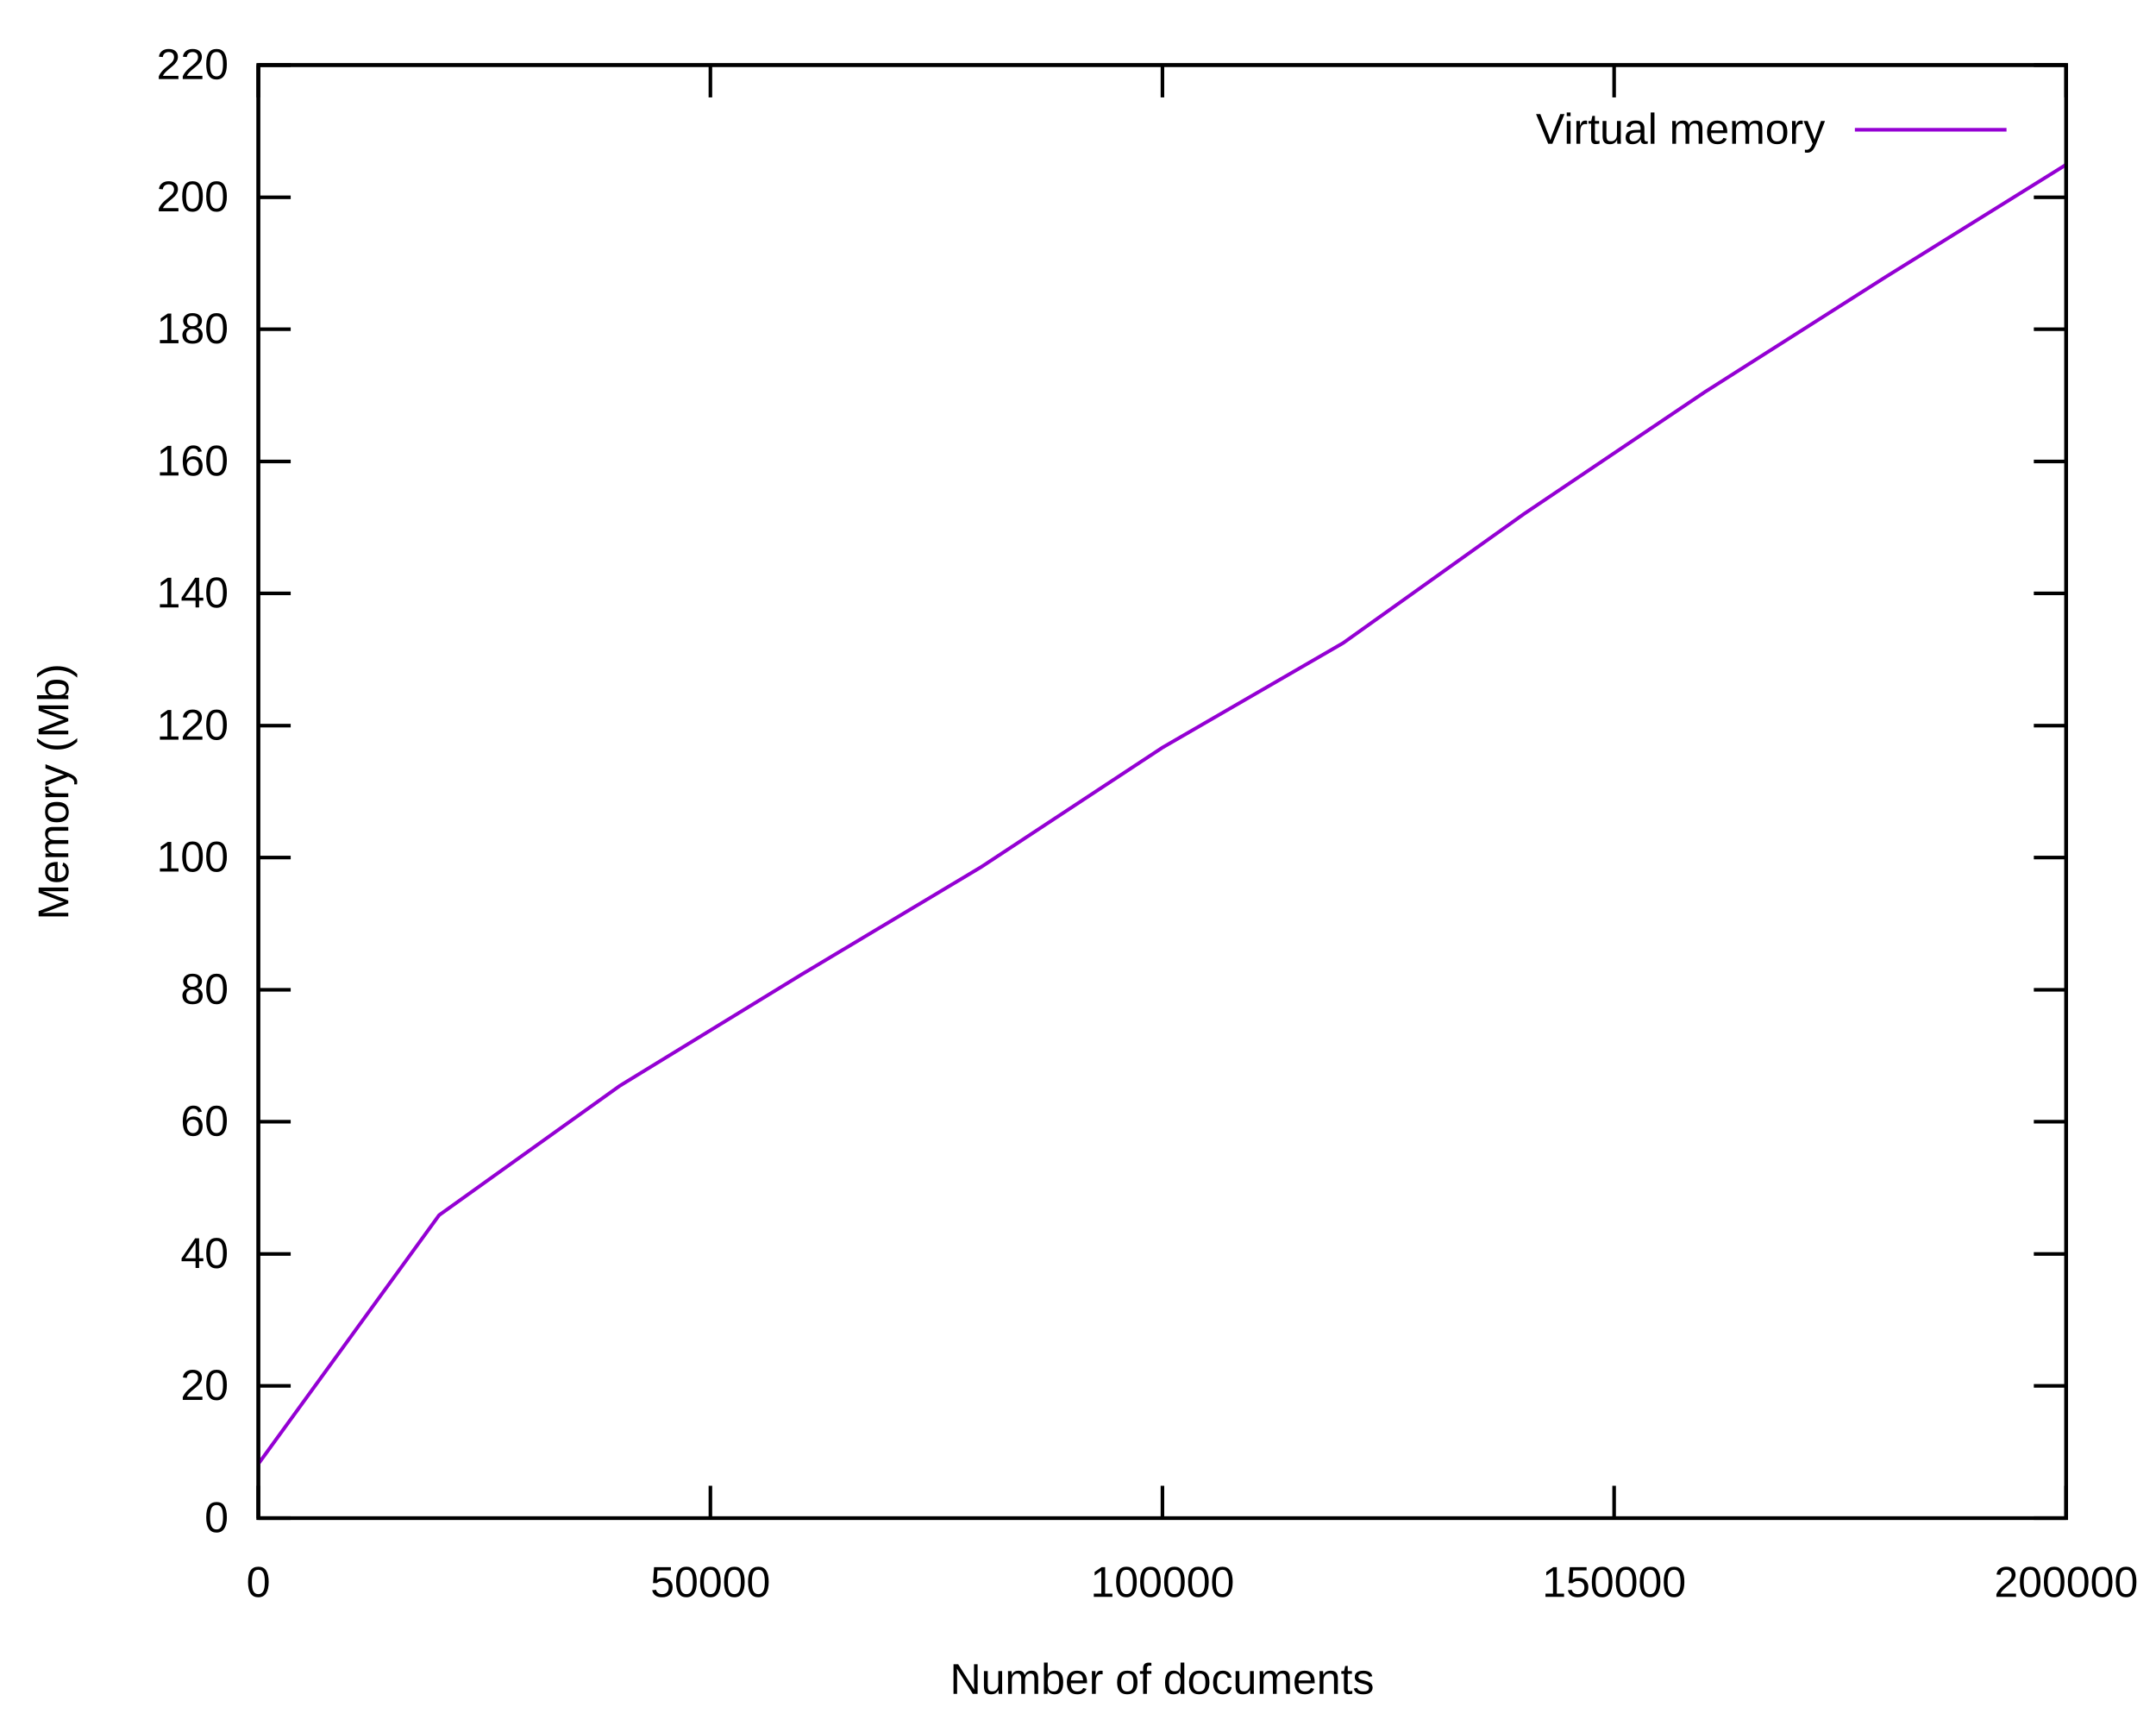
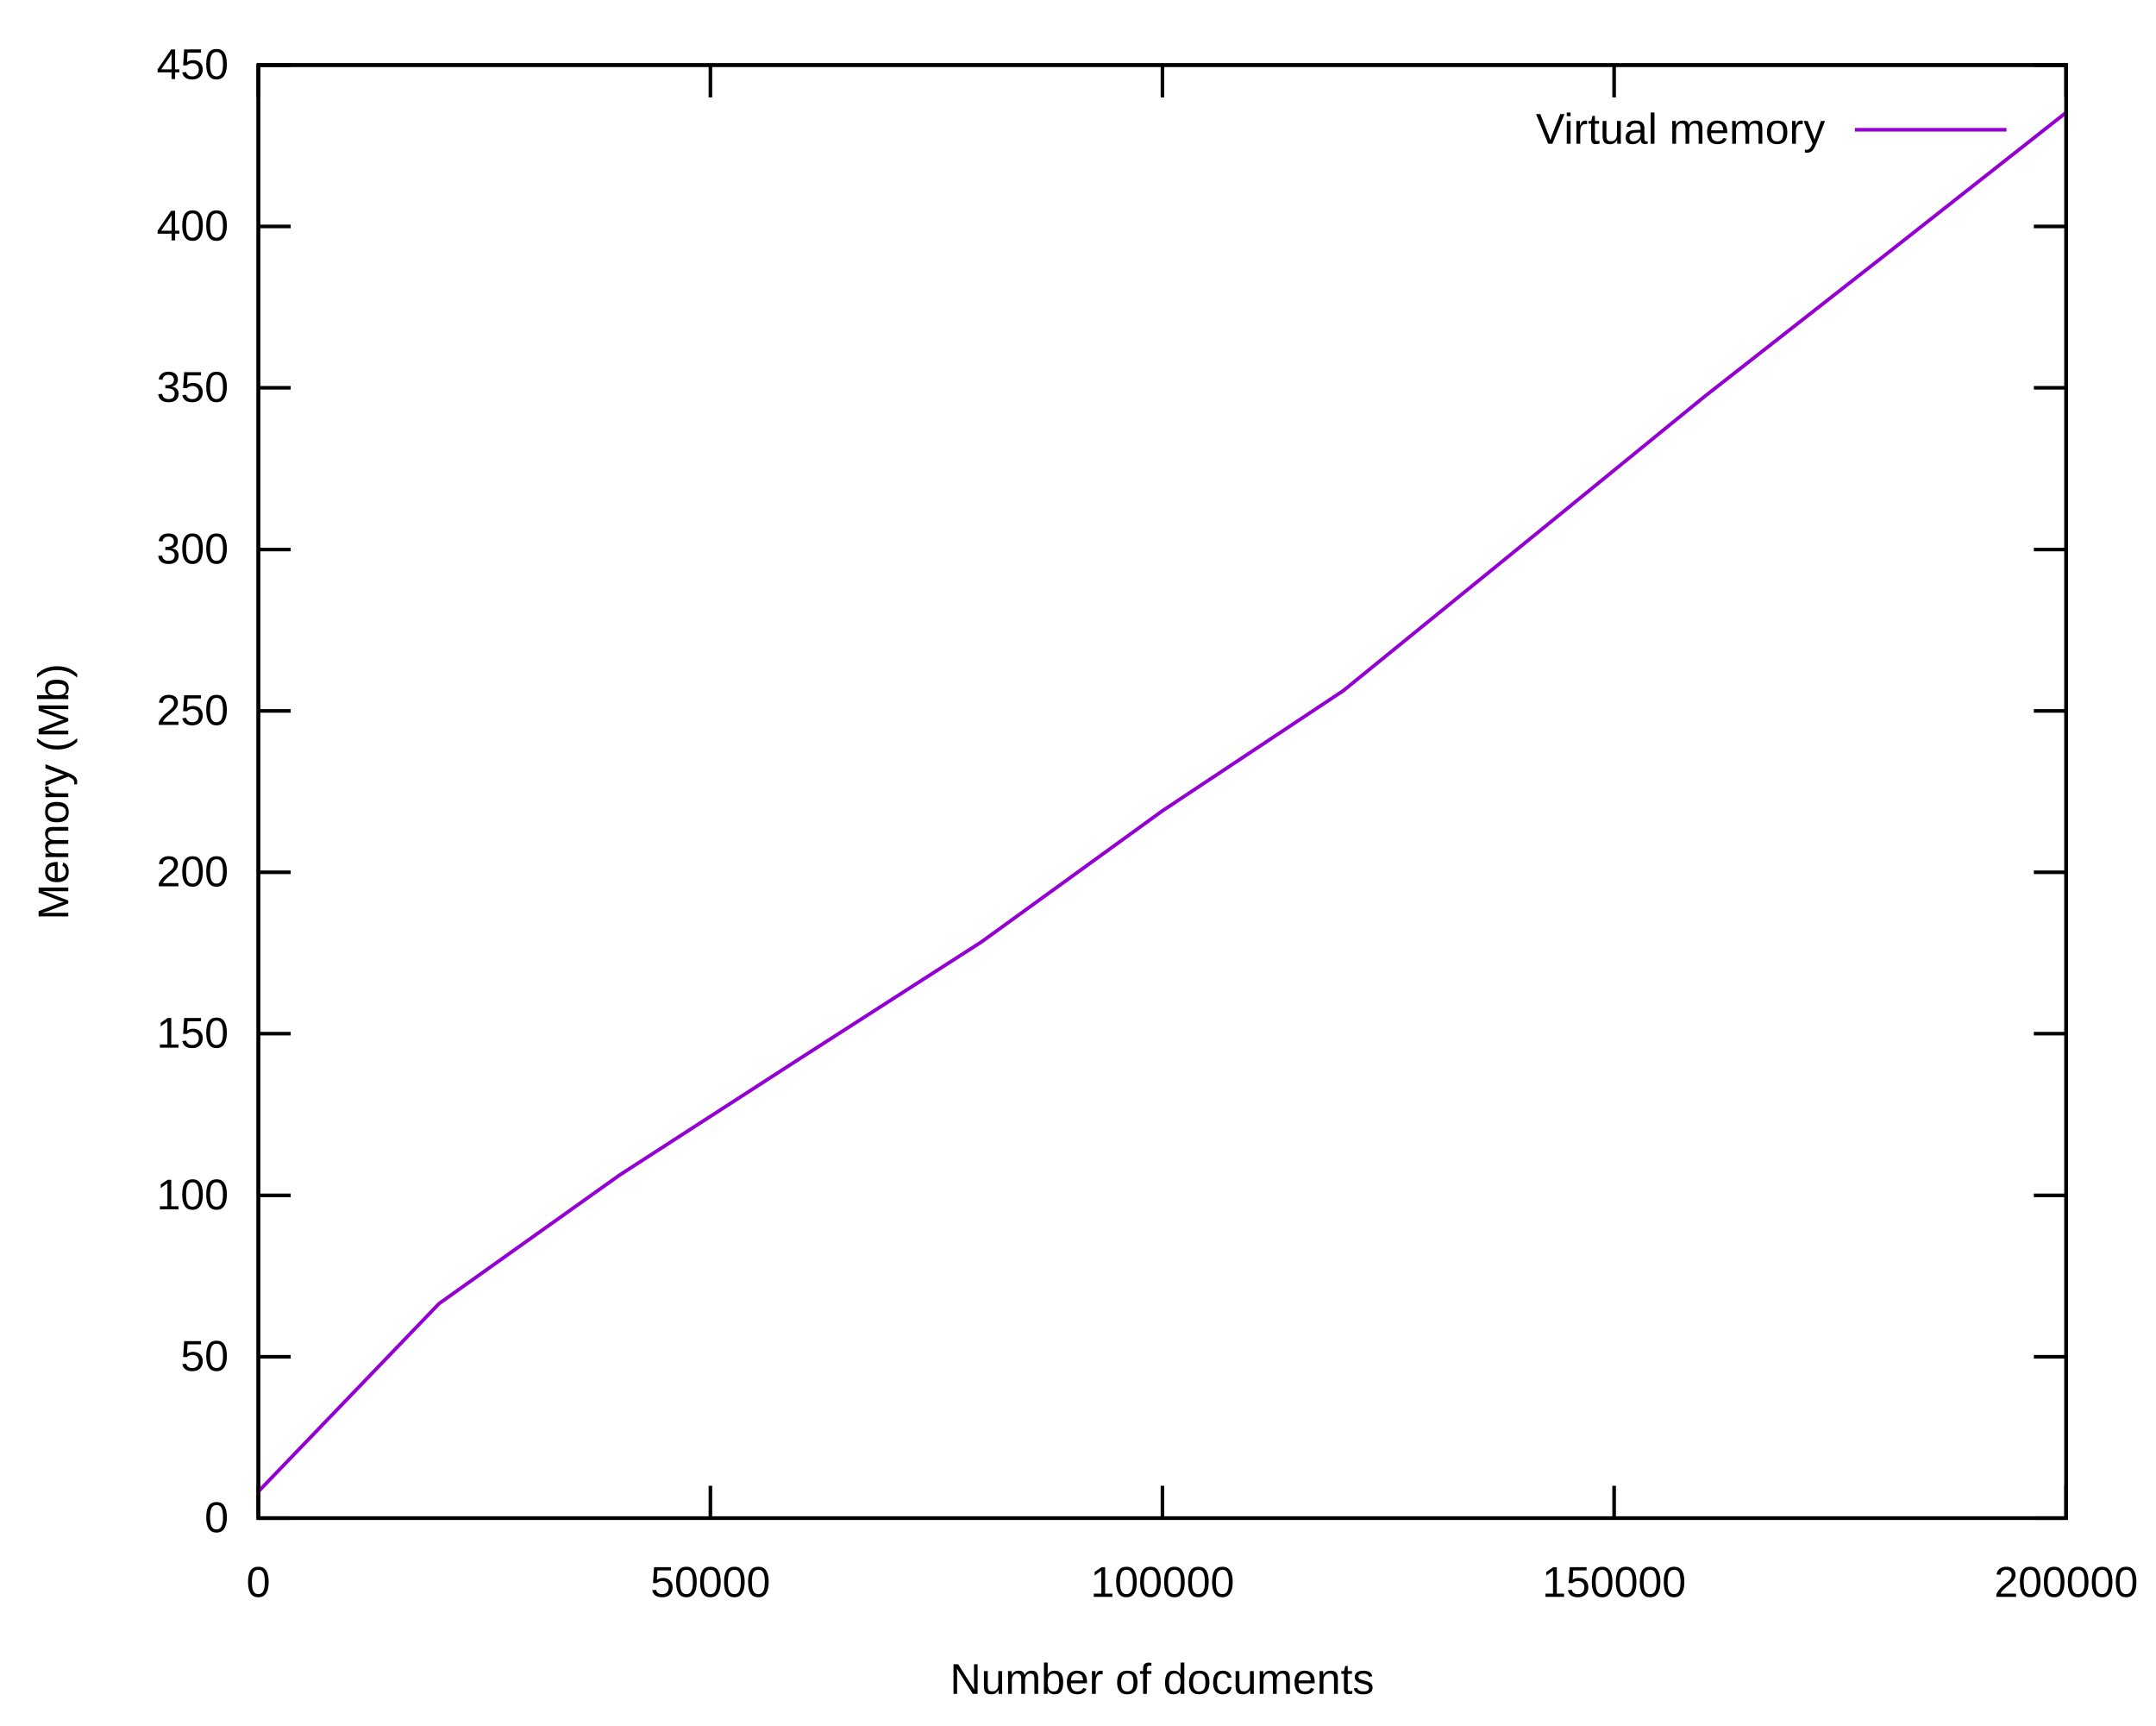
<svg xmlns="http://www.w3.org/2000/svg" xmlns:xlink="http://www.w3.org/1999/xlink" width="600" height="480" viewBox="0 0 600 480">
  <g id="gnuplot_canvas">
    <rect x="0" y="0" width="600" height="480" fill="none" />
    <defs>
      <circle id="gpDot" r="0.5" stroke-width="0.5" stroke="currentColor" />
      <path id="gpPt0" stroke-width="0.222" stroke="currentColor" d="M-1,0 h2 M0,-1 v2" />
      <path id="gpPt1" stroke-width="0.222" stroke="currentColor" d="M-1,-1 L1,1 M1,-1 L-1,1" />
      <path id="gpPt2" stroke-width="0.222" stroke="currentColor" d="M-1,0 L1,0 M0,-1 L0,1 M-1,-1 L1,1 M-1,1 L1,-1" />
      <rect id="gpPt3" stroke-width="0.222" stroke="currentColor" x="-1" y="-1" width="2" height="2" />
      <rect id="gpPt4" stroke-width="0.222" stroke="currentColor" fill="currentColor" x="-1" y="-1" width="2" height="2" />
      <circle id="gpPt5" stroke-width="0.222" stroke="currentColor" cx="0" cy="0" r="1" />
      <use xlink:href="#gpPt5" id="gpPt6" fill="currentColor" stroke="none" />
      <path id="gpPt7" stroke-width="0.222" stroke="currentColor" d="M0,-1.33 L-1.33,0.67 L1.33,0.67 z" />
      <use xlink:href="#gpPt7" id="gpPt8" fill="currentColor" stroke="none" />
      <use xlink:href="#gpPt7" id="gpPt9" stroke="currentColor" transform="rotate(180)" />
      <use xlink:href="#gpPt9" id="gpPt10" fill="currentColor" stroke="none" />
      <use xlink:href="#gpPt3" id="gpPt11" stroke="currentColor" transform="rotate(45)" />
      <use xlink:href="#gpPt11" id="gpPt12" fill="currentColor" stroke="none" />
      <path id="gpPt13" stroke-width="0.222" stroke="currentColor" d="M0,1.330 L1.265,0.411 L0.782,-1.067 L-0.782,-1.076 L-1.265,0.411 z" />
      <use xlink:href="#gpPt13" id="gpPt14" fill="currentColor" stroke="none" />
      <filter id="textbox" filterUnits="objectBoundingBox" x="0" y="0" height="1" width="1">
        <feFlood flood-color="white" flood-opacity="1" result="bgnd" />
        <feComposite in="SourceGraphic" in2="bgnd" operator="atop" />
      </filter>
      <filter id="greybox" filterUnits="objectBoundingBox" x="0" y="0" height="1" width="1">
        <feFlood flood-color="lightgrey" flood-opacity="1" result="grey" />
        <feComposite in="SourceGraphic" in2="grey" operator="atop" />
      </filter>
    </defs>
    <g fill="none" color="white" stroke="currentColor" stroke-width="1.00" stroke-linecap="butt" stroke-linejoin="miter">
</g>
    <g fill="none" color="black" stroke="currentColor" stroke-width="1.00" stroke-linecap="butt" stroke-linejoin="miter">
      <path stroke="black" d="M71.9,422.4 L80.9,422.4 M575.0,422.4 L566.0,422.4  " />
      <g transform="translate(63.6,426.3)" stroke="none" fill="black" font-family="Arial" font-size="12.00" text-anchor="end">
        <text>
          <tspan font-family="Arial"> 0</tspan>
        </text>
      </g>
    </g>
    <g fill="none" color="black" stroke="currentColor" stroke-width="1.00" stroke-linecap="butt" stroke-linejoin="miter">
-       <path stroke="black" d="M71.9,385.6 L80.9,385.6 M575.0,385.6 L566.0,385.6  " />
-       <g transform="translate(63.6,389.5)" stroke="none" fill="black" font-family="Arial" font-size="12.00" text-anchor="end">
+       <path stroke="black" d="M71.9,377.5 L80.9,377.5 M575.0,377.5 L566.0,377.5  " />
+       <g transform="translate(63.6,381.4)" stroke="none" fill="black" font-family="Arial" font-size="12.00" text-anchor="end">
        <text>
-           <tspan font-family="Arial"> 20</tspan>
+           <tspan font-family="Arial"> 50</tspan>
        </text>
      </g>
    </g>
    <g fill="none" color="black" stroke="currentColor" stroke-width="1.00" stroke-linecap="butt" stroke-linejoin="miter">
-       <path stroke="black" d="M71.9,348.9 L80.9,348.9 M575.0,348.9 L566.0,348.9  " />
-       <g transform="translate(63.6,352.8)" stroke="none" fill="black" font-family="Arial" font-size="12.00" text-anchor="end">
-         <text>
-           <tspan font-family="Arial"> 40</tspan>
-         </text>
-       </g>
-     </g>
-     <g fill="none" color="black" stroke="currentColor" stroke-width="1.00" stroke-linecap="butt" stroke-linejoin="miter">
-       <path stroke="black" d="M71.9,312.1 L80.9,312.1 M575.0,312.1 L566.0,312.1  " />
-       <g transform="translate(63.6,316.0)" stroke="none" fill="black" font-family="Arial" font-size="12.00" text-anchor="end">
-         <text>
-           <tspan font-family="Arial"> 60</tspan>
-         </text>
-       </g>
-     </g>
-     <g fill="none" color="black" stroke="currentColor" stroke-width="1.00" stroke-linecap="butt" stroke-linejoin="miter">
-       <path stroke="black" d="M71.9,275.4 L80.9,275.4 M575.0,275.4 L566.0,275.4  " />
-       <g transform="translate(63.6,279.3)" stroke="none" fill="black" font-family="Arial" font-size="12.00" text-anchor="end">
-         <text>
-           <tspan font-family="Arial"> 80</tspan>
-         </text>
-       </g>
-     </g>
-     <g fill="none" color="black" stroke="currentColor" stroke-width="1.00" stroke-linecap="butt" stroke-linejoin="miter">
-       <path stroke="black" d="M71.9,238.6 L80.9,238.6 M575.0,238.6 L566.0,238.6  " />
-       <g transform="translate(63.6,242.5)" stroke="none" fill="black" font-family="Arial" font-size="12.00" text-anchor="end">
+       <path stroke="black" d="M71.9,332.6 L80.9,332.6 M575.0,332.6 L566.0,332.6  " />
+       <g transform="translate(63.6,336.5)" stroke="none" fill="black" font-family="Arial" font-size="12.00" text-anchor="end">
        <text>
          <tspan font-family="Arial"> 100</tspan>
        </text>
      </g>
    </g>
    <g fill="none" color="black" stroke="currentColor" stroke-width="1.00" stroke-linecap="butt" stroke-linejoin="miter">
-       <path stroke="black" d="M71.9,201.9 L80.9,201.9 M575.0,201.9 L566.0,201.9  " />
-       <g transform="translate(63.6,205.8)" stroke="none" fill="black" font-family="Arial" font-size="12.00" text-anchor="end">
+       <path stroke="black" d="M71.9,287.6 L80.9,287.6 M575.0,287.6 L566.0,287.6  " />
+       <g transform="translate(63.6,291.5)" stroke="none" fill="black" font-family="Arial" font-size="12.00" text-anchor="end">
        <text>
-           <tspan font-family="Arial"> 120</tspan>
+           <tspan font-family="Arial"> 150</tspan>
        </text>
      </g>
    </g>
    <g fill="none" color="black" stroke="currentColor" stroke-width="1.00" stroke-linecap="butt" stroke-linejoin="miter">
-       <path stroke="black" d="M71.9,165.1 L80.9,165.1 M575.0,165.1 L566.0,165.1  " />
-       <g transform="translate(63.6,169.0)" stroke="none" fill="black" font-family="Arial" font-size="12.00" text-anchor="end">
+       <path stroke="black" d="M71.9,242.7 L80.9,242.7 M575.0,242.7 L566.0,242.7  " />
+       <g transform="translate(63.6,246.6)" stroke="none" fill="black" font-family="Arial" font-size="12.00" text-anchor="end">
        <text>
-           <tspan font-family="Arial"> 140</tspan>
+           <tspan font-family="Arial"> 200</tspan>
        </text>
      </g>
    </g>
    <g fill="none" color="black" stroke="currentColor" stroke-width="1.00" stroke-linecap="butt" stroke-linejoin="miter">
-       <path stroke="black" d="M71.9,128.4 L80.9,128.4 M575.0,128.4 L566.0,128.4  " />
-       <g transform="translate(63.6,132.3)" stroke="none" fill="black" font-family="Arial" font-size="12.00" text-anchor="end">
+       <path stroke="black" d="M71.9,197.8 L80.9,197.8 M575.0,197.8 L566.0,197.8  " />
+       <g transform="translate(63.6,201.7)" stroke="none" fill="black" font-family="Arial" font-size="12.00" text-anchor="end">
        <text>
-           <tspan font-family="Arial"> 160</tspan>
+           <tspan font-family="Arial"> 250</tspan>
        </text>
      </g>
    </g>
    <g fill="none" color="black" stroke="currentColor" stroke-width="1.00" stroke-linecap="butt" stroke-linejoin="miter">
-       <path stroke="black" d="M71.9,91.6 L80.9,91.6 M575.0,91.6 L566.0,91.6  " />
-       <g transform="translate(63.6,95.5)" stroke="none" fill="black" font-family="Arial" font-size="12.00" text-anchor="end">
+       <path stroke="black" d="M71.9,152.9 L80.9,152.9 M575.0,152.9 L566.0,152.9  " />
+       <g transform="translate(63.6,156.8)" stroke="none" fill="black" font-family="Arial" font-size="12.00" text-anchor="end">
        <text>
-           <tspan font-family="Arial"> 180</tspan>
+           <tspan font-family="Arial"> 300</tspan>
        </text>
      </g>
    </g>
    <g fill="none" color="black" stroke="currentColor" stroke-width="1.00" stroke-linecap="butt" stroke-linejoin="miter">
-       <path stroke="black" d="M71.9,54.9 L80.9,54.9 M575.0,54.9 L566.0,54.9  " />
-       <g transform="translate(63.6,58.8)" stroke="none" fill="black" font-family="Arial" font-size="12.00" text-anchor="end">
+       <path stroke="black" d="M71.9,107.9 L80.9,107.9 M575.0,107.9 L566.0,107.9  " />
+       <g transform="translate(63.6,111.8)" stroke="none" fill="black" font-family="Arial" font-size="12.00" text-anchor="end">
        <text>
-           <tspan font-family="Arial"> 200</tspan>
+           <tspan font-family="Arial"> 350</tspan>
+         </text>
+       </g>
+     </g>
+     <g fill="none" color="black" stroke="currentColor" stroke-width="1.00" stroke-linecap="butt" stroke-linejoin="miter">
+       <path stroke="black" d="M71.9,63.0 L80.9,63.0 M575.0,63.0 L566.0,63.0  " />
+       <g transform="translate(63.6,66.9)" stroke="none" fill="black" font-family="Arial" font-size="12.00" text-anchor="end">
+         <text>
+           <tspan font-family="Arial"> 400</tspan>
        </text>
      </g>
    </g>
    <g fill="none" color="black" stroke="currentColor" stroke-width="1.00" stroke-linecap="butt" stroke-linejoin="miter">
      <path stroke="black" d="M71.9,18.1 L80.9,18.1 M575.0,18.1 L566.0,18.1  " />
      <g transform="translate(63.6,22.0)" stroke="none" fill="black" font-family="Arial" font-size="12.00" text-anchor="end">
        <text>
-           <tspan font-family="Arial"> 220</tspan>
+           <tspan font-family="Arial"> 450</tspan>
        </text>
      </g>
    </g>
    <g fill="none" color="black" stroke="currentColor" stroke-width="1.00" stroke-linecap="butt" stroke-linejoin="miter">
      <path stroke="black" d="M71.9,422.4 L71.9,413.4 M71.9,18.1 L71.9,27.1  " />
      <g transform="translate(71.9,444.3)" stroke="none" fill="black" font-family="Arial" font-size="12.00" text-anchor="middle">
        <text>
          <tspan font-family="Arial"> 0</tspan>
        </text>
      </g>
    </g>
    <g fill="none" color="black" stroke="currentColor" stroke-width="1.00" stroke-linecap="butt" stroke-linejoin="miter">
      <path stroke="black" d="M197.7,422.4 L197.7,413.4 M197.7,18.1 L197.7,27.1  " />
      <g transform="translate(197.7,444.3)" stroke="none" fill="black" font-family="Arial" font-size="12.00" text-anchor="middle">
        <text>
          <tspan font-family="Arial"> 50000</tspan>
        </text>
      </g>
    </g>
    <g fill="none" color="black" stroke="currentColor" stroke-width="1.00" stroke-linecap="butt" stroke-linejoin="miter">
      <path stroke="black" d="M323.5,422.4 L323.5,413.4 M323.5,18.1 L323.5,27.1  " />
      <g transform="translate(323.5,444.3)" stroke="none" fill="black" font-family="Arial" font-size="12.00" text-anchor="middle">
        <text>
          <tspan font-family="Arial"> 100000</tspan>
        </text>
      </g>
    </g>
    <g fill="none" color="black" stroke="currentColor" stroke-width="1.00" stroke-linecap="butt" stroke-linejoin="miter">
      <path stroke="black" d="M449.2,422.4 L449.2,413.4 M449.2,18.1 L449.2,27.1  " />
      <g transform="translate(449.2,444.3)" stroke="none" fill="black" font-family="Arial" font-size="12.00" text-anchor="middle">
        <text>
          <tspan font-family="Arial"> 150000</tspan>
        </text>
      </g>
    </g>
    <g fill="none" color="black" stroke="currentColor" stroke-width="1.00" stroke-linecap="butt" stroke-linejoin="miter">
      <path stroke="black" d="M575.0,422.4 L575.0,413.4 M575.0,18.1 L575.0,27.1  " />
      <g transform="translate(575.0,444.3)" stroke="none" fill="black" font-family="Arial" font-size="12.00" text-anchor="middle">
        <text>
          <tspan font-family="Arial"> 200000</tspan>
        </text>
      </g>
    </g>
    <g fill="none" color="black" stroke="currentColor" stroke-width="1.00" stroke-linecap="butt" stroke-linejoin="miter">
</g>
    <g fill="none" color="black" stroke="currentColor" stroke-width="1.00" stroke-linecap="butt" stroke-linejoin="miter">
      <path stroke="black" d="M71.9,18.1 L71.9,422.4 L575.0,422.4 L575.0,18.1 L71.9,18.1 Z  " />
    </g>
    <g fill="none" color="black" stroke="currentColor" stroke-width="1.00" stroke-linecap="butt" stroke-linejoin="miter">
      <g transform="translate(19.0,220.3) rotate(270)" stroke="none" fill="black" font-family="Arial" font-size="12.00" text-anchor="middle">
        <text>
          <tspan font-family="Arial">Memory (Mb)</tspan>
        </text>
      </g>
    </g>
    <g fill="none" color="black" stroke="currentColor" stroke-width="1.00" stroke-linecap="butt" stroke-linejoin="miter">
      <g transform="translate(323.4,471.3)" stroke="none" fill="black" font-family="Arial" font-size="12.00" text-anchor="middle">
        <text>
          <tspan font-family="Arial">Number of documents</tspan>
        </text>
      </g>
    </g>
    <g fill="none" color="black" stroke="currentColor" stroke-width="1.00" stroke-linecap="butt" stroke-linejoin="miter">
</g>
    <g id="gnuplot_plot_1">
      <g fill="none" color="black" stroke="currentColor" stroke-width="1.00" stroke-linecap="butt" stroke-linejoin="miter">
        <g transform="translate(507.9,40.0)" stroke="none" fill="black" font-family="Arial" font-size="12.00" text-anchor="end">
          <text>
            <tspan font-family="Arial">Virtual memory</tspan>
          </text>
        </g>
      </g>
      <g fill="none" color="black" stroke="currentColor" stroke-width="1.00" stroke-linecap="butt" stroke-linejoin="miter">
-         <path stroke="rgb(148,   0, 211)" d="M516.2,36.1 L558.4,36.1 M71.9,407.3 L122.2,338.1 L172.5,302.1 L222.8,271.3 L273.1,241.2 L323.5,208.0   L373.8,178.9 L424.1,143.0 L474.4,109.1 L524.7,77.1 L575.0,45.8  " />
+         <path stroke="rgb(148,   0, 211)" d="M516.2,36.1 L558.4,36.1 M71.9,415.0 L122.2,362.7 L172.5,326.9 L222.8,294.4 L273.1,262.1 L323.5,225.6   L373.8,192.2 L424.1,151.3 L474.4,110.3 L524.7,70.9 L575.0,31.3  " />
      </g>
    </g>
    <g fill="none" color="white" stroke="rgb(148,   0, 211)" stroke-width="2.00" stroke-linecap="butt" stroke-linejoin="miter">
</g>
    <g fill="none" color="black" stroke="currentColor" stroke-width="2.00" stroke-linecap="butt" stroke-linejoin="miter">
</g>
    <g fill="none" color="black" stroke="black" stroke-width="1.00" stroke-linecap="butt" stroke-linejoin="miter">
</g>
    <g fill="none" color="black" stroke="currentColor" stroke-width="1.00" stroke-linecap="butt" stroke-linejoin="miter">
      <path stroke="black" d="M71.9,18.1 L71.9,422.4 L575.0,422.4 L575.0,18.1 L71.9,18.1 Z  " />
    </g>
    <g fill="none" color="black" stroke="currentColor" stroke-width="1.00" stroke-linecap="butt" stroke-linejoin="miter">
</g>
  </g>
</svg>
